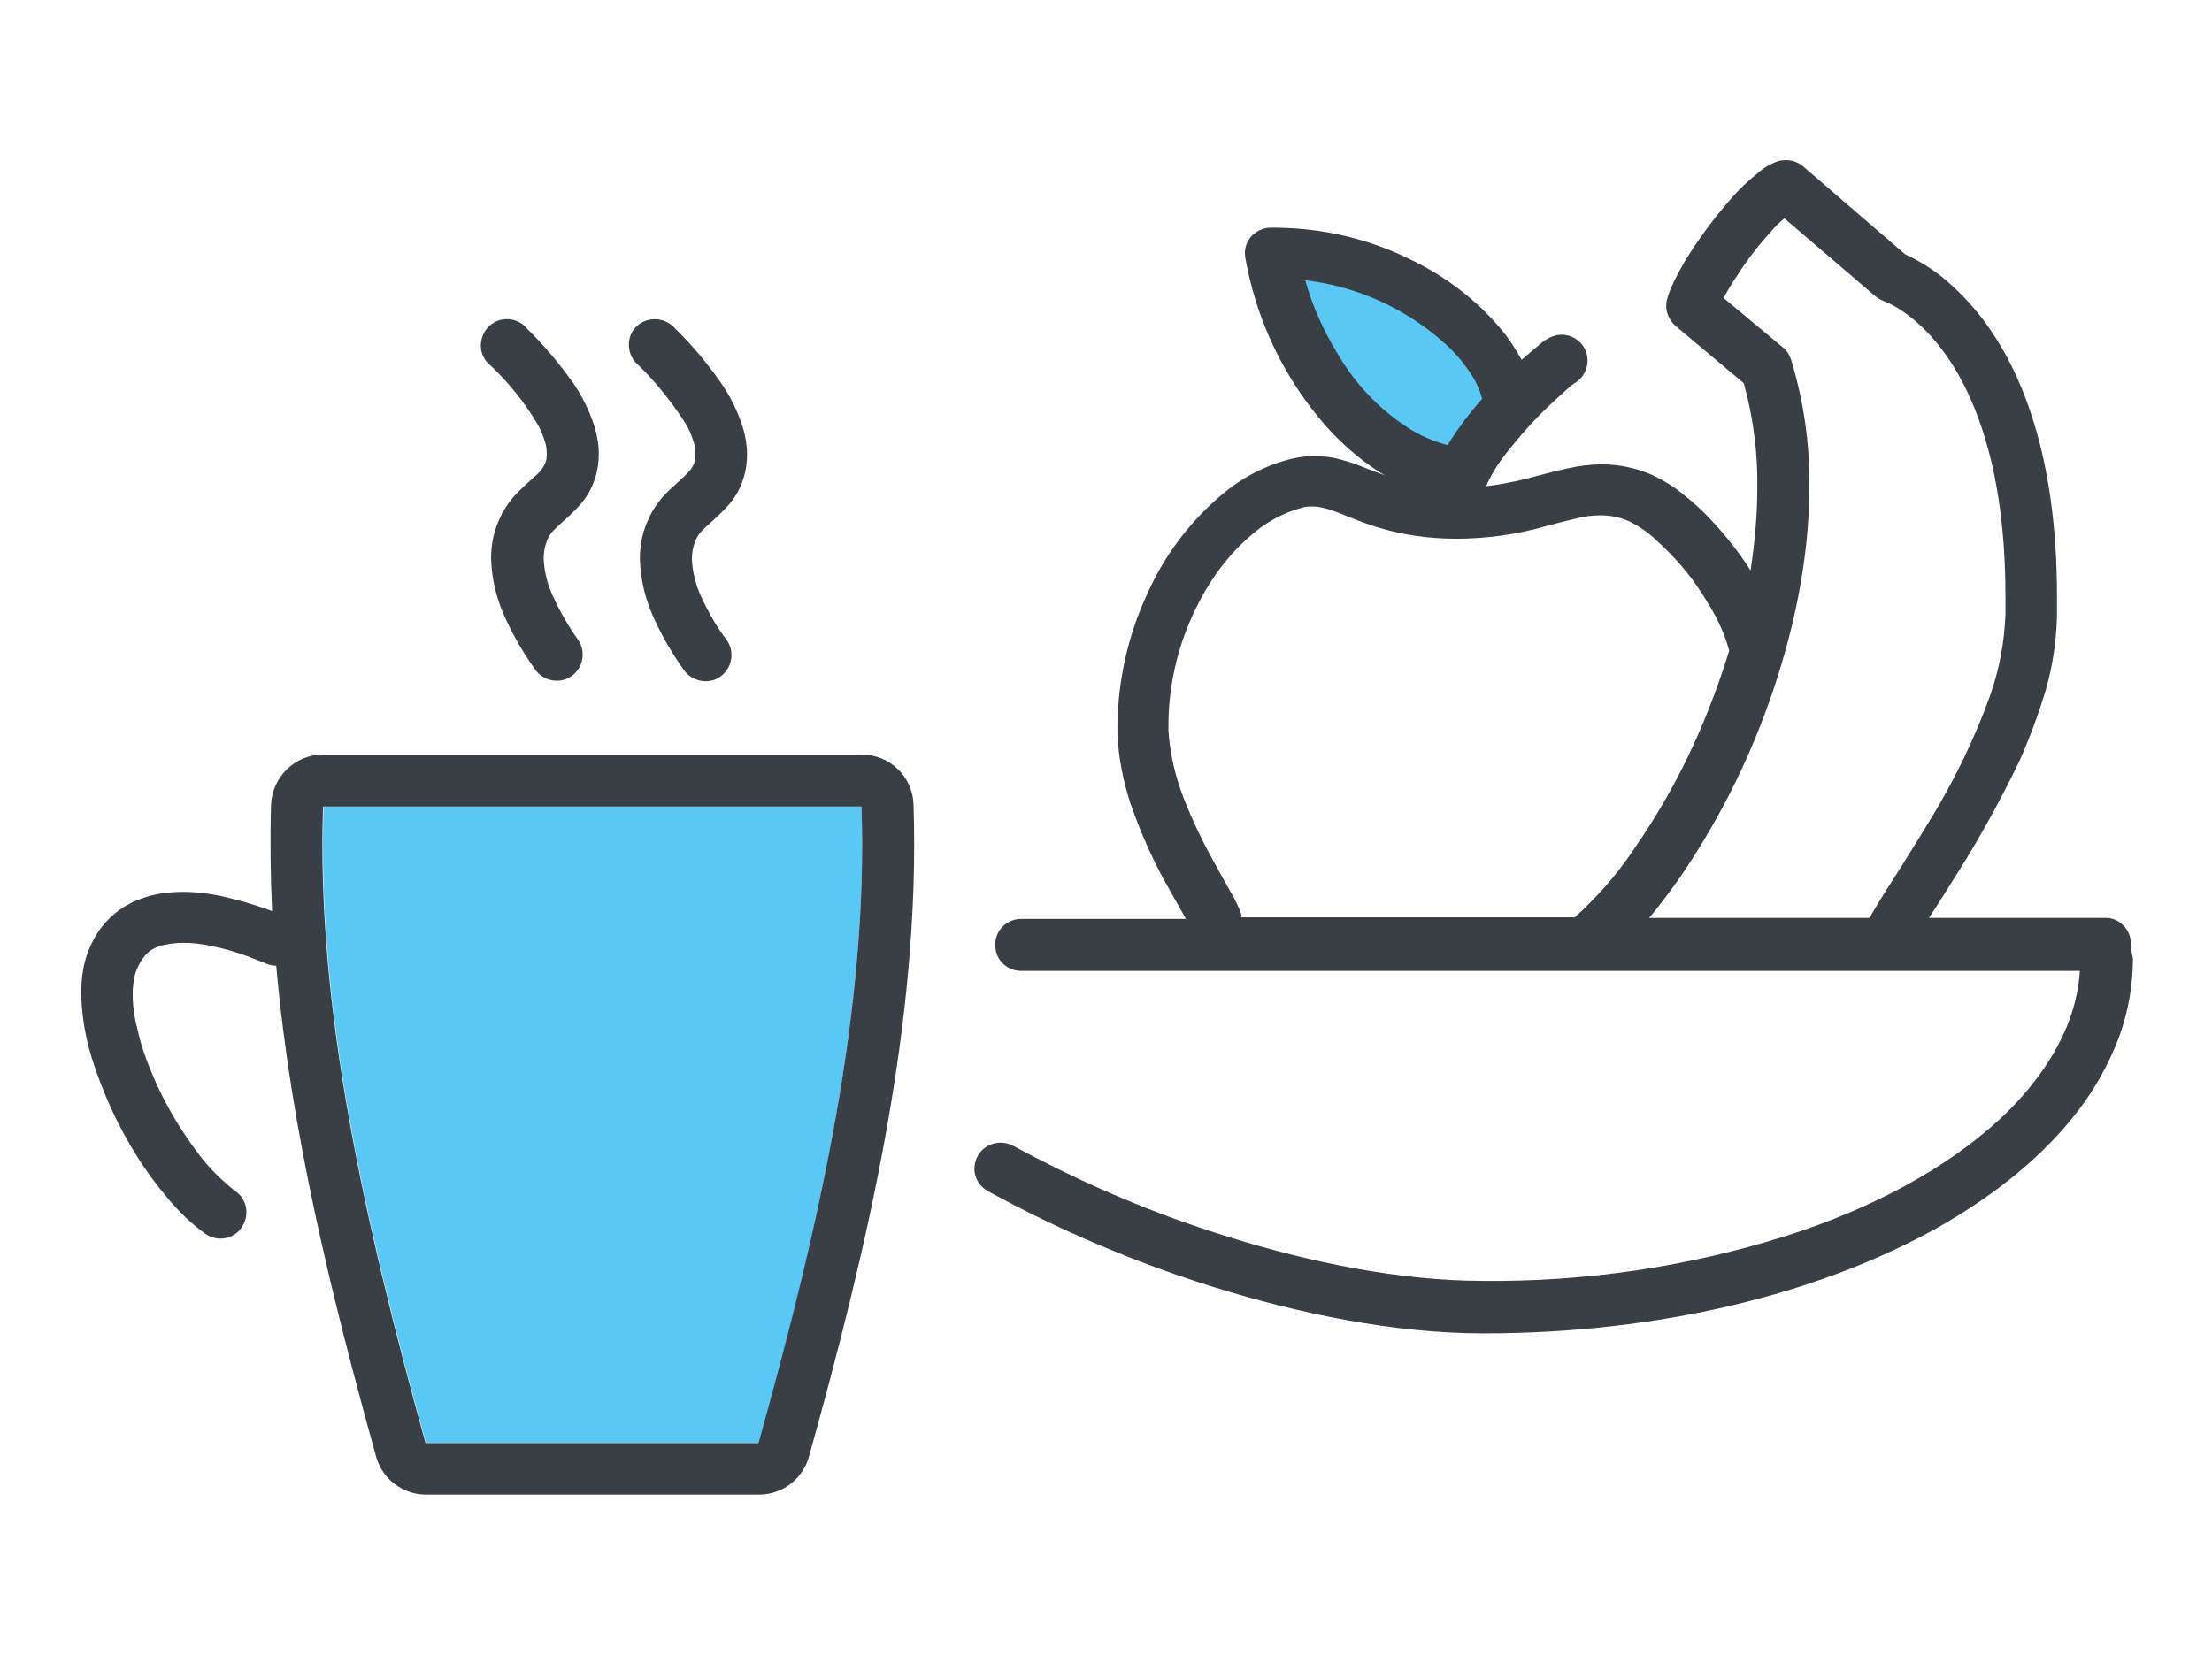
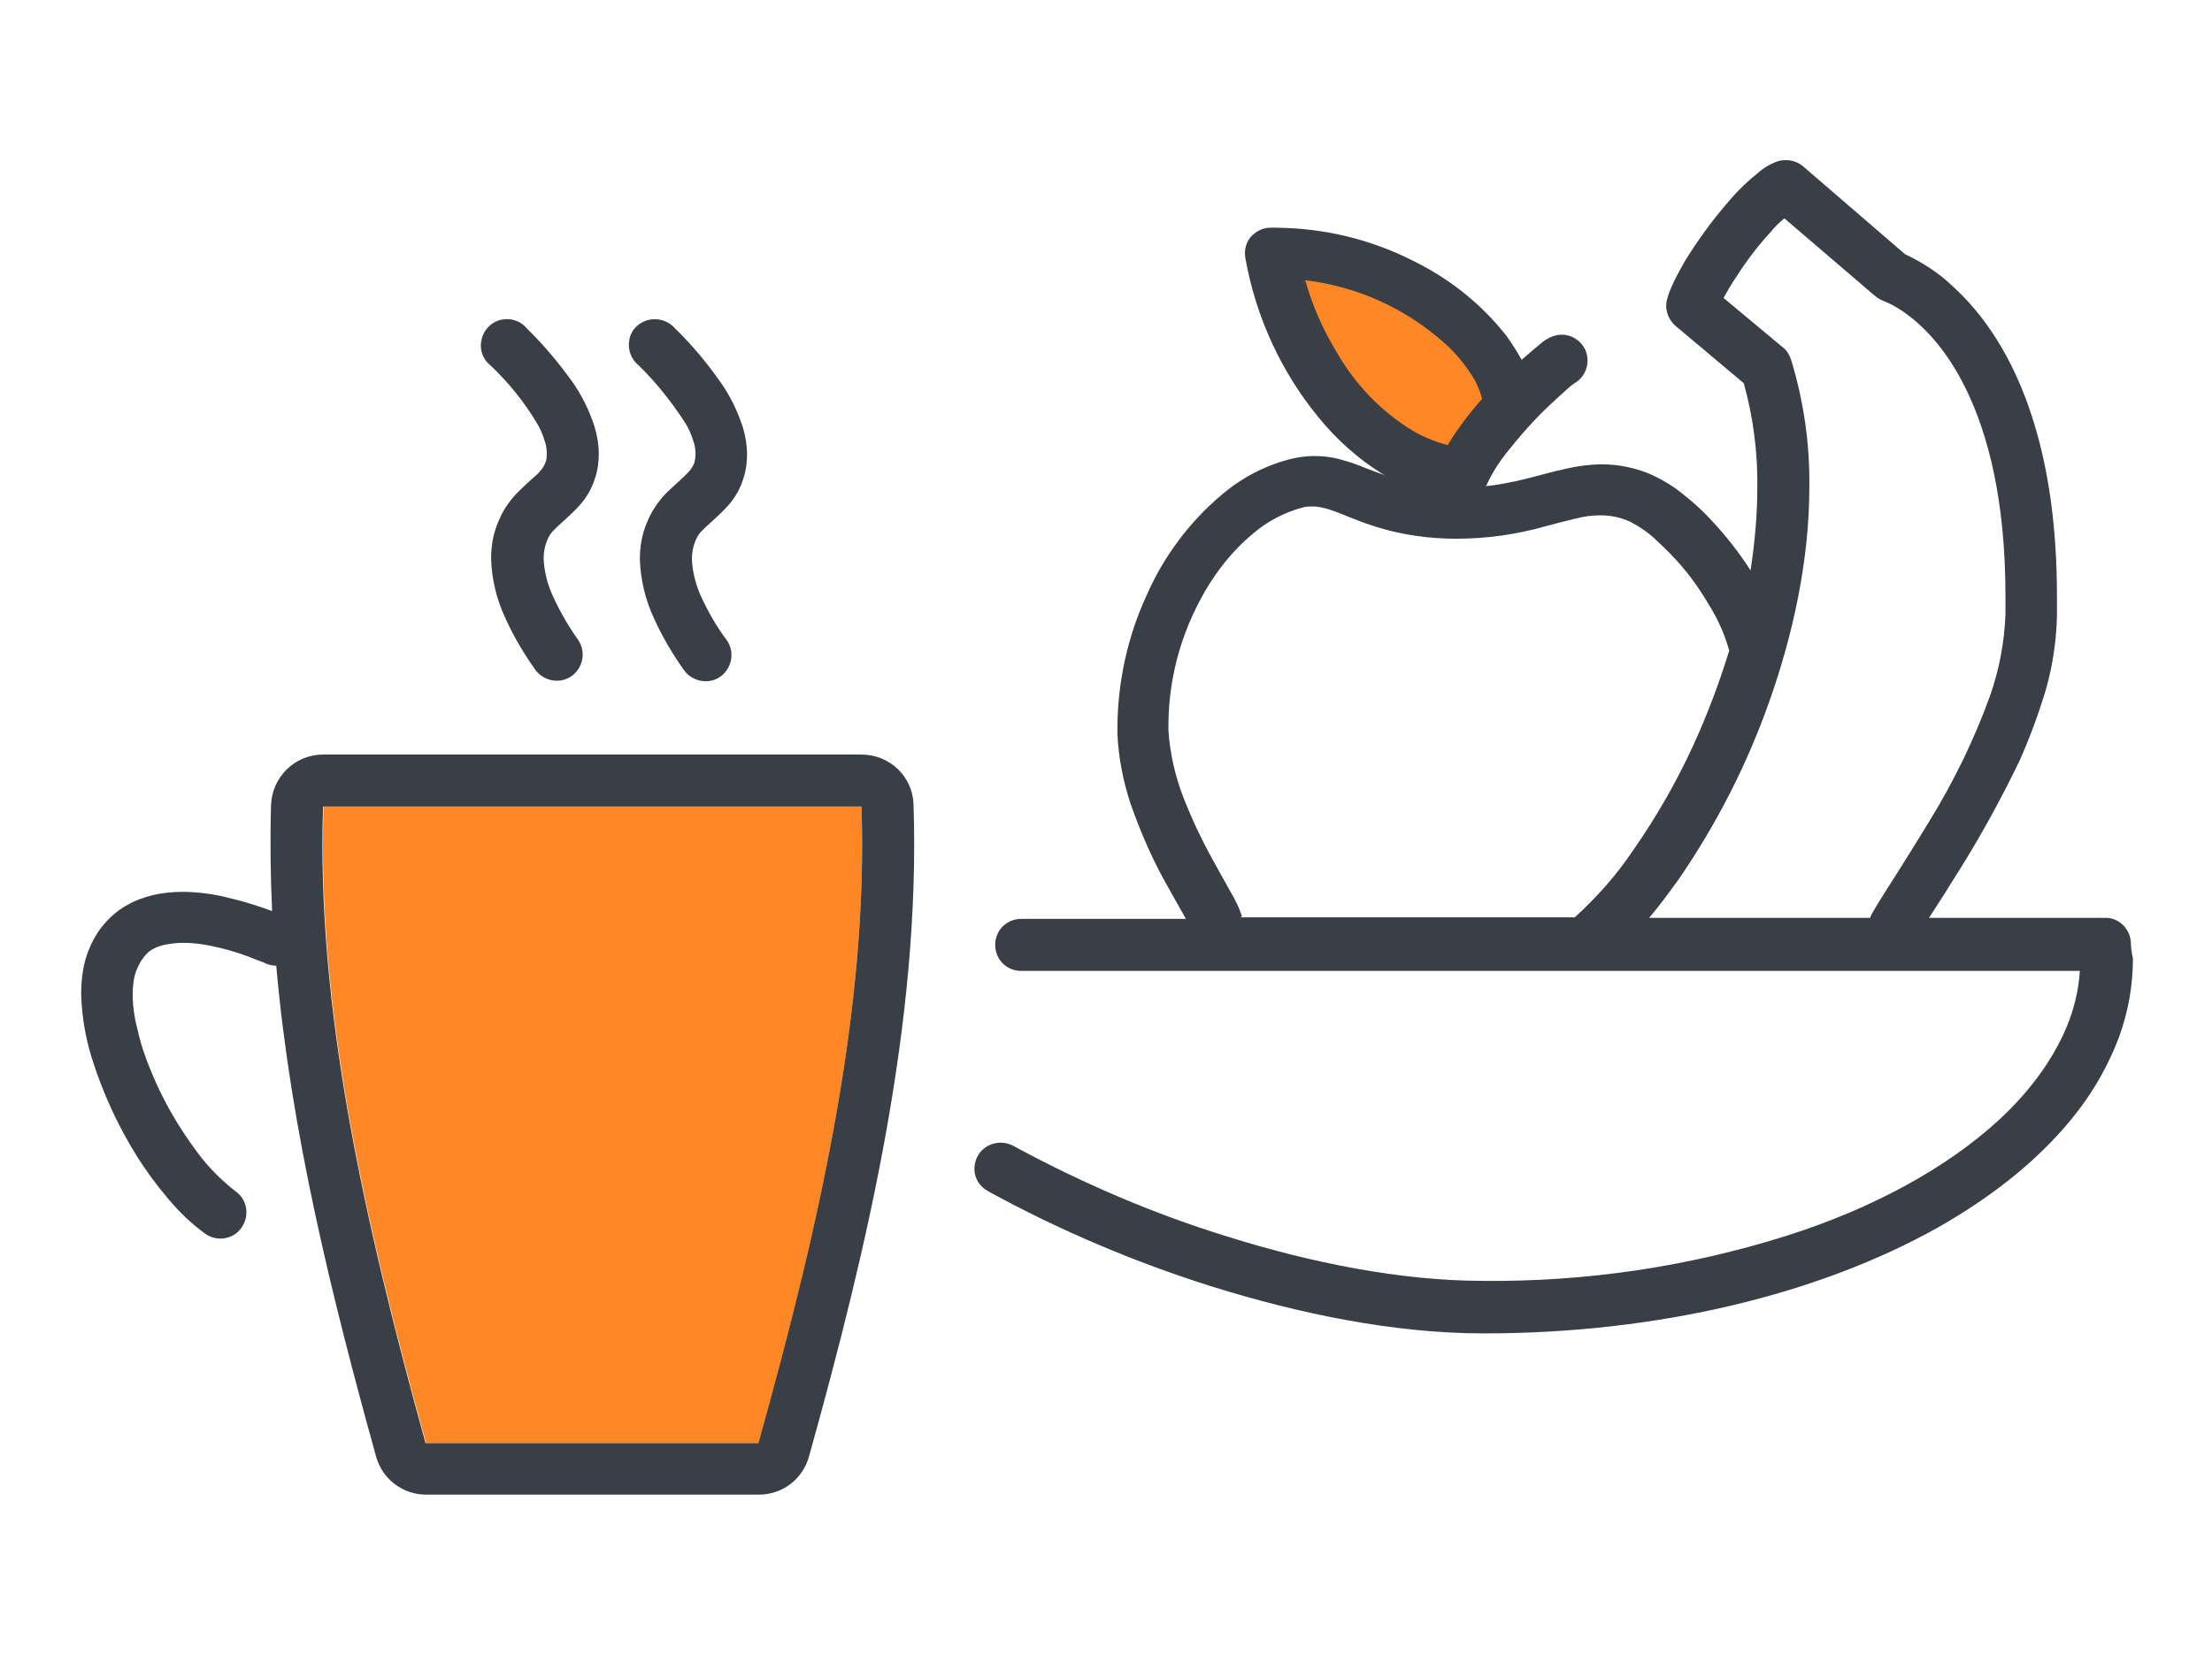
<svg xmlns="http://www.w3.org/2000/svg" version="1.1" id="body_1" x="0px" y="0px" viewBox="0 0 147 110" style="enable-background:new 0 0 147 110;" xml:space="preserve">
  <style type="text/css">
- 	.st0{fill:#5AC8F5;}
+ 	.st0{fill:#FF8726;}
	.st1{fill:#393F45;}
</style>
  <g transform="matrix(0.3457197 0 0 0.3457197 -0 1.100578)">
-     <path class="st0" d="M165.6,151.9c1.3,38.4-7.8,79.5-19.7,122.4l0,0h-64c-11.9-43-21-84-19.7-122.4l0,0L165.6,151.9z M244.4,45.4   C248.2,66,262.6,86,281,87.9l0,0l9-14.4C288.3,61.3,268.1,44.8,244.4,45.4z" />
-     <path class="st1" d="M409.6,177.9c-0.2-2.6-2.4-4.7-5-4.6l0,0h-33.8c1.2-1.9,2.7-4.1,4.2-6.6c4.9-7.6,9.3-15.5,13.2-23.6   c2-4.5,3.7-9.1,5.1-13.8c1.3-4.6,2-9.4,2.1-14.2l0,0v-0.1c0-1.2,0-2.3,0-3.4c0-13.7-1.7-24.6-4.4-33.4c-4-13.2-10.2-21.4-15.6-26.3   c-2.7-2.6-5.8-4.6-9.2-6.2l0,0l-19.6-16.9c-1.4-1.2-3.4-1.5-5.1-0.9c-1.3,0.5-2.5,1.2-3.5,2.1c-2,1.6-3.8,3.3-5.5,5.3   c-2.7,3.1-5.2,6.4-7.4,9.8c-1.1,1.6-2,3.3-2.8,4.8c-0.7,1.4-1.4,2.8-1.8,4.3c-0.6,1.9,0.1,4,1.6,5.3l0,0l13.1,11   c1.8,6.5,2.7,13.3,2.6,20.1c0,5.3-0.5,10.6-1.3,15.9c-2.1-3.3-4.6-6.5-7.3-9.4c-1.7-1.9-3.6-3.6-5.6-5.2c-1.8-1.5-3.8-2.7-5.9-3.7   l0,0l-0.2-0.1c-3-1.3-6.3-2-9.5-2c-2.3,0-4.6,0.3-6.8,0.8c-3.2,0.7-6.2,1.6-9.6,2.4c-2,0.4-4,0.8-6,1l0,0l0.1-0.1   c1-2.2,2.3-4.3,3.8-6.2c2.6-3.3,5.4-6.5,8.5-9.4c1.4-1.3,2.6-2.4,3.4-3.1c0.4-0.4,0.8-0.7,1-0.8l0,0l0.1-0.1   c2.4-1.3,3.3-4.2,2.2-6.6c-1.2-2.4-4-3.5-6.5-2.4c-0.3,0.1-0.6,0.3-0.8,0.4c-0.4,0.2-0.6,0.4-0.9,0.6c-0.5,0.4-1.1,0.9-1.8,1.5   s-1.4,1.2-2.2,1.9c-0.9-1.6-1.9-3.2-3-4.7c-4.8-6.1-11-11-18-14.4c-8.1-4.1-17-6.2-26-6.3l0,0h-1.3c-1.5,0-2.8,0.7-3.8,1.8   c-0.9,1.1-1.3,2.6-1,4.1c2,11.2,6.8,21.7,14,30.5c3.4,4.2,7.5,7.9,12.1,10.8l0,0l0.7,0.4c-1.4-0.5-2.7-1-4-1.5   c-1.4-0.6-2.9-1.1-4.4-1.5c-1.7-0.5-3.4-0.7-5.2-0.7c-1.4,0-2.8,0.2-4.2,0.5c-5,1.2-9.6,3.6-13.5,6.9c-6.3,5.3-11.2,11.9-14.5,19.4   c-3.6,7.8-5.5,16.4-5.6,25c0,0.6,0,1.1,0,1.7c0.2,4.5,1.1,9,2.5,13.3c2,5.7,4.4,11.2,7.4,16.4c1.2,2.2,2.4,4.2,3.2,5.7l0,0l0.1,0.1   h-31.7c-2.8,0-5,2.2-5,5c0,2.8,2.2,5,5,5l0,0h203.5c-0.2,3.2-0.9,6.4-2,9.4c-2.5,6.7-7.1,13.3-13.6,19.3c-9.8,9-23.9,16.9-41,22.3   c-18.8,5.9-38.4,8.8-58.1,8.6c-15.8,0-33.2-3.5-49.1-8.5c-14.3-4.4-28-10.3-41.1-17.4c-1.6-0.9-3.5-0.9-5.1,0   c-1.6,0.9-2.5,2.6-2.5,4.4c0,1.8,1.1,3.5,2.7,4.3c13.7,7.5,28.1,13.6,43,18.3c16.7,5.2,34.9,9,52.2,9c33.8,0,64.5-7.6,87.2-20.3   c11.3-6.4,20.6-14,27.2-22.7c3.2-4.2,5.8-8.9,7.7-13.9c1.8-4.9,2.7-10,2.7-15.2C409.7,179.8,409.6,178.8,409.6,177.9z M333.8,50   c1.9-3,4.1-5.9,6.5-8.5c0.8-1,1.7-1.9,2.7-2.7l0,0l17.4,14.9c0.5,0.4,1.1,0.8,1.7,1c1.3,0.5,2.5,1.2,3.7,2   c3.2,2.2,8.1,6.6,12.2,15.1s7.5,21,7.5,39.7c0,1.1,0,2.2,0,3.3l0,0v0.1c-0.2,5.4-1.2,10.7-3,15.8c-3,8.3-6.9,16.3-11.5,23.8   c-2.2,3.6-4.3,7-6.2,10c-1.9,3-3.6,5.6-4.8,7.7c-0.2,0.3-0.4,0.7-0.5,1.1l0,0H317c1.9-2.2,3.7-4.7,5.6-7.3   c7.3-10.6,13.2-22.1,17.5-34.3c4.6-13,7.7-27.2,7.7-41.3c0.1-8.3-1.1-16.5-3.5-24.4c-0.3-0.9-0.8-1.8-1.6-2.4l0,0l-11.4-9.5   C332,52.9,332.8,51.4,333.8,50z M257.1,64.8c-2.7-4.4-4.8-9.1-6.2-14.1c10.1,1.2,19.5,5.5,27,12.3c2,1.8,3.7,3.9,5.1,6.1   c0.9,1.4,1.5,2.9,1.9,4.4c-1.6,1.8-3.2,3.8-4.6,5.8c-0.7,1-1.4,2-2,3.1c-2.7-0.7-5.3-1.8-7.6-3.3C265.1,75.5,260.4,70.5,257.1,64.8   z M238.7,172.9c-0.2-0.5-0.4-1.1-0.6-1.6c-0.4-0.9-0.9-1.9-1.5-2.9c-1-1.8-2.2-3.9-3.5-6.3c-2.1-3.8-4-7.8-5.6-11.9   c-1.6-4.1-2.6-8.5-2.9-12.9c0-0.5,0-0.9,0-1.4c0.1-9.6,2.9-18.9,8-27c2.3-3.6,5.1-6.9,8.4-9.6c2.7-2.3,6-4,9.4-4.9   c0.6-0.2,1.3-0.2,1.9-0.2c1.2,0,2.4,0.3,3.6,0.7c2.1,0.7,5,2.1,8.9,3.3c4.9,1.5,10,2.2,15.1,2.2c5.8,0,11.6-0.8,17.2-2.4   c2.2-0.6,4.2-1.1,5.9-1.5c1.5-0.4,3.1-0.6,4.7-0.6c1.9,0,3.8,0.4,5.6,1.2c1.9,1,3.7,2.2,5.2,3.7c3.3,3,6.3,6.4,8.7,10.2   c1.2,1.9,2.4,3.8,3.3,5.8c0.8,1.6,1.4,3.4,1.9,5.1c-1.9,6.2-4.2,12.3-6.9,18.2c-3.2,7-7.1,13.8-11.5,20.1c-3.2,4.8-7,9.1-11.3,13   l0,0h-64.3C238.8,173.1,238.7,173,238.7,172.9z M165.6,141.9H62.1c-5.4,0-9.8,4.3-10,9.7c-0.2,6.8-0.1,13.5,0.2,20.4   c-1-0.4-2.2-0.8-3.5-1.2c-2.1-0.7-4.2-1.2-6.3-1.7c-2.4-0.5-4.9-0.8-7.4-0.8c-2,0-4,0.2-6,0.7c-1.5,0.4-3,0.9-4.4,1.7   c-2.3,1.2-4.2,3-5.7,5.1c-1.6,2.4-2.7,5.1-3.1,8c-0.2,1.3-0.3,2.7-0.3,4.1c0.1,4.1,0.8,8.3,2,12.2c2.1,6.7,5,13.1,8.7,19   c1.8,2.9,3.9,5.7,6.1,8.3c2.1,2.5,4.4,4.7,7,6.6c2.2,1.6,5.4,1.2,7-1.1c1.6-2.2,1.2-5.4-1.1-7c-2.7-2.1-5.2-4.6-7.2-7.3   c-3.7-4.9-6.8-10.2-9.1-15.9c-1.1-2.6-2-5.3-2.6-8.1c-0.6-2.2-0.9-4.5-0.9-6.8c0-0.8,0.1-1.6,0.2-2.4c0.2-1.4,0.7-2.6,1.4-3.8   c0.4-0.6,0.8-1.1,1.3-1.6c0.8-0.7,1.7-1.1,2.7-1.4c1.3-0.3,2.7-0.5,4-0.5c1.8,0,3.7,0.2,5.5,0.6c2.5,0.5,4.9,1.2,7.3,2.1   c1,0.4,1.7,0.7,2.3,0.9l0,0l0.6,0.2l0.1,0.1c0.7,0.3,1.4,0.5,2.2,0.5c2.8,31.8,10.7,63.8,19.2,94.4c1.2,4.3,5.1,7.3,9.6,7.3l0,0h64   c4.5,0,8.4-3,9.6-7.3c11.3-40.5,21.5-83.8,20.1-125.5C175.4,146.1,171,141.9,165.6,141.9z M145.8,274.3h-64   c-11.9-43-21-84-19.7-122.4l0,0h103.5C166.9,190.3,157.8,231.4,145.8,274.3z M94.2,67c-1.5-1.2-2.1-3.2-1.6-5   c0.4-1.8,1.9-3.3,3.7-3.7c1.9-0.4,3.8,0.2,5,1.7c3.2,3.1,6.1,6.6,8.7,10.2c1.9,2.7,3.3,5.6,4.3,8.7c0.5,1.7,0.8,3.4,0.8,5.2   c0,1.5-0.2,3.1-0.7,4.6c-0.6,2-1.7,3.9-3.1,5.4c-1,1.1-2.2,2.2-3.3,3.2c-0.6,0.5-1.1,1-1.6,1.5c-0.6,0.6-1,1.3-1.3,2.1   c-0.4,1-0.6,2.2-0.6,3.3c0.1,2.6,0.8,5.2,1.9,7.5c1.3,2.8,2.9,5.6,4.7,8.1c1.6,2.3,1,5.4-1.2,7c-2.3,1.6-5.4,1-7-1.2   c-2.2-3.1-4.1-6.3-5.7-9.8c-1.7-3.6-2.7-7.6-2.8-11.6c0-2.4,0.4-4.8,1.4-7.1c0.8-2,2-3.8,3.5-5.4c1.3-1.3,2.4-2.3,3.3-3.1   c0.5-0.4,1-0.9,1.4-1.4c0.4-0.5,0.7-1,0.9-1.6c0.2-0.5,0.2-1,0.2-1.6c0-0.8-0.1-1.6-0.4-2.4c-0.4-1.3-0.9-2.5-1.6-3.6   C100.7,74,97.7,70.3,94.2,67z M122.7,67c-1.5-1.2-2.1-3.2-1.7-5c0.4-1.9,1.9-3.3,3.8-3.7c1.9-0.4,3.8,0.3,5,1.7   c3.2,3.1,6.1,6.6,8.7,10.3c1.9,2.7,3.3,5.6,4.3,8.7c0.5,1.7,0.8,3.4,0.8,5.2c0,1.6-0.2,3.1-0.7,4.6c-0.6,2-1.7,3.9-3.1,5.4   c-1,1.1-2.2,2.2-3.3,3.2c-0.6,0.5-1.1,1-1.6,1.5c-0.6,0.6-1,1.3-1.3,2.1c-0.4,1-0.6,2.2-0.6,3.3c0.1,2.6,0.8,5.2,1.9,7.5   c1.3,2.8,2.9,5.6,4.8,8.1c1.6,2.3,1,5.4-1.2,7s-5.4,1-7-1.2c-2.2-3.1-4.1-6.3-5.7-9.8c-1.7-3.6-2.7-7.6-2.8-11.6   c0-2.4,0.4-4.8,1.4-7.1c0.8-2,2-3.8,3.5-5.4c1.3-1.3,2.5-2.3,3.3-3.1c0.5-0.4,0.9-0.9,1.4-1.4c0.4-0.5,0.7-1,0.9-1.6   c0.1-0.5,0.2-1,0.2-1.6c0-0.8-0.1-1.6-0.4-2.4c-0.4-1.3-0.9-2.5-1.6-3.6C129.1,74.1,126.1,70.3,122.7,67z" />
+     <path class="st0" d="M165.6,151.9c1.3,38.4-7.8,79.5-19.7,122.4l0,0h-64c-11.9-43-21-84-19.7-122.4l0,0H165.6z M244.4,45.4   C248.2,66,262.6,86,281,87.9l0,0l9-14.4C288.3,61.3,268.1,44.8,244.4,45.4z" />
+     <path class="st1" d="M409.6,177.9c-0.2-2.6-2.4-4.7-5-4.6l0,0h-33.8c1.2-1.9,2.7-4.1,4.2-6.6c4.9-7.6,9.3-15.5,13.2-23.6   c2-4.5,3.7-9.1,5.1-13.8c1.3-4.6,2-9.4,2.1-14.2l0,0V115c0-1.2,0-2.3,0-3.4c0-13.7-1.7-24.6-4.4-33.4c-4-13.2-10.2-21.4-15.6-26.3   c-2.7-2.6-5.8-4.6-9.2-6.2l0,0l-19.6-16.9c-1.4-1.2-3.4-1.5-5.1-0.9c-1.3,0.5-2.5,1.2-3.5,2.1c-2,1.6-3.8,3.3-5.5,5.3   c-2.7,3.1-5.2,6.4-7.4,9.8c-1.1,1.6-2,3.3-2.8,4.8c-0.7,1.4-1.4,2.8-1.8,4.3c-0.6,1.9,0.1,4,1.6,5.3l0,0l13.1,11   c1.8,6.5,2.7,13.3,2.6,20.1c0,5.3-0.5,10.6-1.3,15.9c-2.1-3.3-4.6-6.5-7.3-9.4c-1.7-1.9-3.6-3.6-5.6-5.2c-1.8-1.5-3.8-2.7-5.9-3.7   l0,0l-0.2-0.1c-3-1.3-6.3-2-9.5-2c-2.3,0-4.6,0.3-6.8,0.8c-3.2,0.7-6.2,1.6-9.6,2.4c-2,0.4-4,0.8-6,1l0,0l0.1-0.1   c1-2.2,2.3-4.3,3.8-6.2c2.6-3.3,5.4-6.5,8.5-9.4c1.4-1.3,2.6-2.4,3.4-3.1c0.4-0.4,0.8-0.7,1-0.8l0,0l0.1-0.1   c2.4-1.3,3.3-4.2,2.2-6.6c-1.2-2.4-4-3.5-6.5-2.4c-0.3,0.1-0.6,0.3-0.8,0.4c-0.4,0.2-0.6,0.4-0.9,0.6c-0.5,0.4-1.1,0.9-1.8,1.5   s-1.4,1.2-2.2,1.9c-0.9-1.6-1.9-3.2-3-4.7c-4.8-6.1-11-11-18-14.4c-8.1-4.1-17-6.2-26-6.3l0,0h-1.3c-1.5,0-2.8,0.7-3.8,1.8   c-0.9,1.1-1.3,2.6-1,4.1c2,11.2,6.8,21.7,14,30.5c3.4,4.2,7.5,7.9,12.1,10.8l0,0l0.7,0.4c-1.4-0.5-2.7-1-4-1.5   c-1.4-0.6-2.9-1.1-4.4-1.5c-1.7-0.5-3.4-0.7-5.2-0.7c-1.4,0-2.8,0.2-4.2,0.5c-5,1.2-9.6,3.6-13.5,6.9c-6.3,5.3-11.2,11.9-14.5,19.4   c-3.6,7.8-5.5,16.4-5.6,25c0,0.6,0,1.1,0,1.7c0.2,4.5,1.1,9,2.5,13.3c2,5.7,4.4,11.2,7.4,16.4c1.2,2.2,2.4,4.2,3.2,5.7l0,0l0.1,0.1   h-31.7c-2.8,0-5,2.2-5,5s2.2,5,5,5l0,0h203.5c-0.2,3.2-0.9,6.4-2,9.4c-2.5,6.7-7.1,13.3-13.6,19.3c-9.8,9-23.9,16.9-41,22.3   c-18.8,5.9-38.4,8.8-58.1,8.6c-15.8,0-33.2-3.5-49.1-8.5c-14.3-4.4-28-10.3-41.1-17.4c-1.6-0.9-3.5-0.9-5.1,0s-2.5,2.6-2.5,4.4   c0,1.8,1.1,3.5,2.7,4.3c13.7,7.5,28.1,13.6,43,18.3c16.7,5.2,34.9,9,52.2,9c33.8,0,64.5-7.6,87.2-20.3c11.3-6.4,20.6-14,27.2-22.7   c3.2-4.2,5.8-8.9,7.7-13.9c1.8-4.9,2.7-10,2.7-15.2C409.7,179.8,409.6,178.8,409.6,177.9z M333.8,50c1.9-3,4.1-5.9,6.5-8.5   c0.8-1,1.7-1.9,2.7-2.7l0,0l17.4,14.9c0.5,0.4,1.1,0.8,1.7,1c1.3,0.5,2.5,1.2,3.7,2c3.2,2.2,8.1,6.6,12.2,15.1s7.5,21,7.5,39.7   c0,1.1,0,2.2,0,3.3l0,0v0.1c-0.2,5.4-1.2,10.7-3,15.8c-3,8.3-6.9,16.3-11.5,23.8c-2.2,3.6-4.3,7-6.2,10c-1.9,3-3.6,5.6-4.8,7.7   c-0.2,0.3-0.4,0.7-0.5,1.1l0,0H317c1.9-2.2,3.7-4.7,5.6-7.3c7.3-10.6,13.2-22.1,17.5-34.3c4.6-13,7.7-27.2,7.7-41.3   c0.1-8.3-1.1-16.5-3.5-24.4c-0.3-0.9-0.8-1.8-1.6-2.4l0,0l-11.4-9.5C332,52.9,332.8,51.4,333.8,50z M257.1,64.8   c-2.7-4.4-4.8-9.1-6.2-14.1c10.1,1.2,19.5,5.5,27,12.3c2,1.8,3.7,3.9,5.1,6.1c0.9,1.4,1.5,2.9,1.9,4.4c-1.6,1.8-3.2,3.8-4.6,5.8   c-0.7,1-1.4,2-2,3.1c-2.7-0.7-5.3-1.8-7.6-3.3C265.1,75.5,260.4,70.5,257.1,64.8z M238.7,172.9c-0.2-0.5-0.4-1.1-0.6-1.6   c-0.4-0.9-0.9-1.9-1.5-2.9c-1-1.8-2.2-3.9-3.5-6.3c-2.1-3.8-4-7.8-5.6-11.9c-1.6-4.1-2.6-8.5-2.9-12.9c0-0.5,0-0.9,0-1.4   c0.1-9.6,2.9-18.9,8-27c2.3-3.6,5.1-6.9,8.4-9.6c2.7-2.3,6-4,9.4-4.9c0.6-0.2,1.3-0.2,1.9-0.2c1.2,0,2.4,0.3,3.6,0.7   c2.1,0.7,5,2.1,8.9,3.3c4.9,1.5,10,2.2,15.1,2.2c5.8,0,11.6-0.8,17.2-2.4c2.2-0.6,4.2-1.1,5.9-1.5c1.5-0.4,3.1-0.6,4.7-0.6   c1.9,0,3.8,0.4,5.6,1.2c1.9,1,3.7,2.2,5.2,3.7c3.3,3,6.3,6.4,8.7,10.2c1.2,1.9,2.4,3.8,3.3,5.8c0.8,1.6,1.4,3.4,1.9,5.1   c-1.9,6.2-4.2,12.3-6.9,18.2c-3.2,7-7.1,13.8-11.5,20.1c-3.2,4.8-7,9.1-11.3,13l0,0h-64.3C238.8,173.1,238.7,173,238.7,172.9z    M165.6,141.9H62.1c-5.4,0-9.8,4.3-10,9.7c-0.2,6.8-0.1,13.5,0.2,20.4c-1-0.4-2.2-0.8-3.5-1.2c-2.1-0.7-4.2-1.2-6.3-1.7   c-2.4-0.5-4.9-0.8-7.4-0.8c-2,0-4,0.2-6,0.7c-1.5,0.4-3,0.9-4.4,1.7c-2.3,1.2-4.2,3-5.7,5.1c-1.6,2.4-2.7,5.1-3.1,8   c-0.2,1.3-0.3,2.7-0.3,4.1c0.1,4.1,0.8,8.3,2,12.2c2.1,6.7,5,13.1,8.7,19c1.8,2.9,3.9,5.7,6.1,8.3c2.1,2.5,4.4,4.7,7,6.6   c2.2,1.6,5.4,1.2,7-1.1c1.6-2.2,1.2-5.4-1.1-7c-2.7-2.1-5.2-4.6-7.2-7.3c-3.7-4.9-6.8-10.2-9.1-15.9c-1.1-2.6-2-5.3-2.6-8.1   c-0.6-2.2-0.9-4.5-0.9-6.8c0-0.8,0.1-1.6,0.2-2.4c0.2-1.4,0.7-2.6,1.4-3.8c0.4-0.6,0.8-1.1,1.3-1.6c0.8-0.7,1.7-1.1,2.7-1.4   c1.3-0.3,2.7-0.5,4-0.5c1.8,0,3.7,0.2,5.5,0.6c2.5,0.5,4.9,1.2,7.3,2.1c1,0.4,1.7,0.7,2.3,0.9l0,0l0.6,0.2l0.1,0.1   c0.7,0.3,1.4,0.5,2.2,0.5c2.8,31.8,10.7,63.8,19.2,94.4c1.2,4.3,5.1,7.3,9.6,7.3l0,0h64c4.5,0,8.4-3,9.6-7.3   c11.3-40.5,21.5-83.8,20.1-125.5C175.4,146.1,171,141.9,165.6,141.9z M145.8,274.3h-64c-11.9-43-21-84-19.7-122.4l0,0h103.5   C166.9,190.3,157.8,231.4,145.8,274.3z M94.2,67c-1.5-1.2-2.1-3.2-1.6-5c0.4-1.8,1.9-3.3,3.7-3.7c1.9-0.4,3.8,0.2,5,1.7   c3.2,3.1,6.1,6.6,8.7,10.2c1.9,2.7,3.3,5.6,4.3,8.7c0.5,1.7,0.8,3.4,0.8,5.2c0,1.5-0.2,3.1-0.7,4.6c-0.6,2-1.7,3.9-3.1,5.4   c-1,1.1-2.2,2.2-3.3,3.2c-0.6,0.5-1.1,1-1.6,1.5c-0.6,0.6-1,1.3-1.3,2.1c-0.4,1-0.6,2.2-0.6,3.3c0.1,2.6,0.8,5.2,1.9,7.5   c1.3,2.8,2.9,5.6,4.7,8.1c1.6,2.3,1,5.4-1.2,7c-2.3,1.6-5.4,1-7-1.2c-2.2-3.1-4.1-6.3-5.7-9.8c-1.7-3.6-2.7-7.6-2.8-11.6   c0-2.4,0.4-4.8,1.4-7.1c0.8-2,2-3.8,3.5-5.4c1.3-1.3,2.4-2.3,3.3-3.1c0.5-0.4,1-0.9,1.4-1.4s0.7-1,0.9-1.6c0.2-0.5,0.2-1,0.2-1.6   c0-0.8-0.1-1.6-0.4-2.4c-0.4-1.3-0.9-2.5-1.6-3.6C100.7,74,97.7,70.3,94.2,67z M122.7,67c-1.5-1.2-2.1-3.2-1.7-5   c0.4-1.9,1.9-3.3,3.8-3.7s3.8,0.3,5,1.7c3.2,3.1,6.1,6.6,8.7,10.3c1.9,2.7,3.3,5.6,4.3,8.7c0.5,1.7,0.8,3.4,0.8,5.2   c0,1.6-0.2,3.1-0.7,4.6c-0.6,2-1.7,3.9-3.1,5.4c-1,1.1-2.2,2.2-3.3,3.2c-0.6,0.5-1.1,1-1.6,1.5c-0.6,0.6-1,1.3-1.3,2.1   c-0.4,1-0.6,2.2-0.6,3.3c0.1,2.6,0.8,5.2,1.9,7.5c1.3,2.8,2.9,5.6,4.8,8.1c1.6,2.3,1,5.4-1.2,7c-2.2,1.6-5.4,1-7-1.2   c-2.2-3.1-4.1-6.3-5.7-9.8c-1.7-3.6-2.7-7.6-2.8-11.6c0-2.4,0.4-4.8,1.4-7.1c0.8-2,2-3.8,3.5-5.4c1.3-1.3,2.5-2.3,3.3-3.1   c0.5-0.4,0.9-0.9,1.4-1.4c0.4-0.5,0.7-1,0.9-1.6c0.1-0.5,0.2-1,0.2-1.6c0-0.8-0.1-1.6-0.4-2.4c-0.4-1.3-0.9-2.5-1.6-3.6   C129.1,74.1,126.1,70.3,122.7,67z" />
  </g>
</svg>
